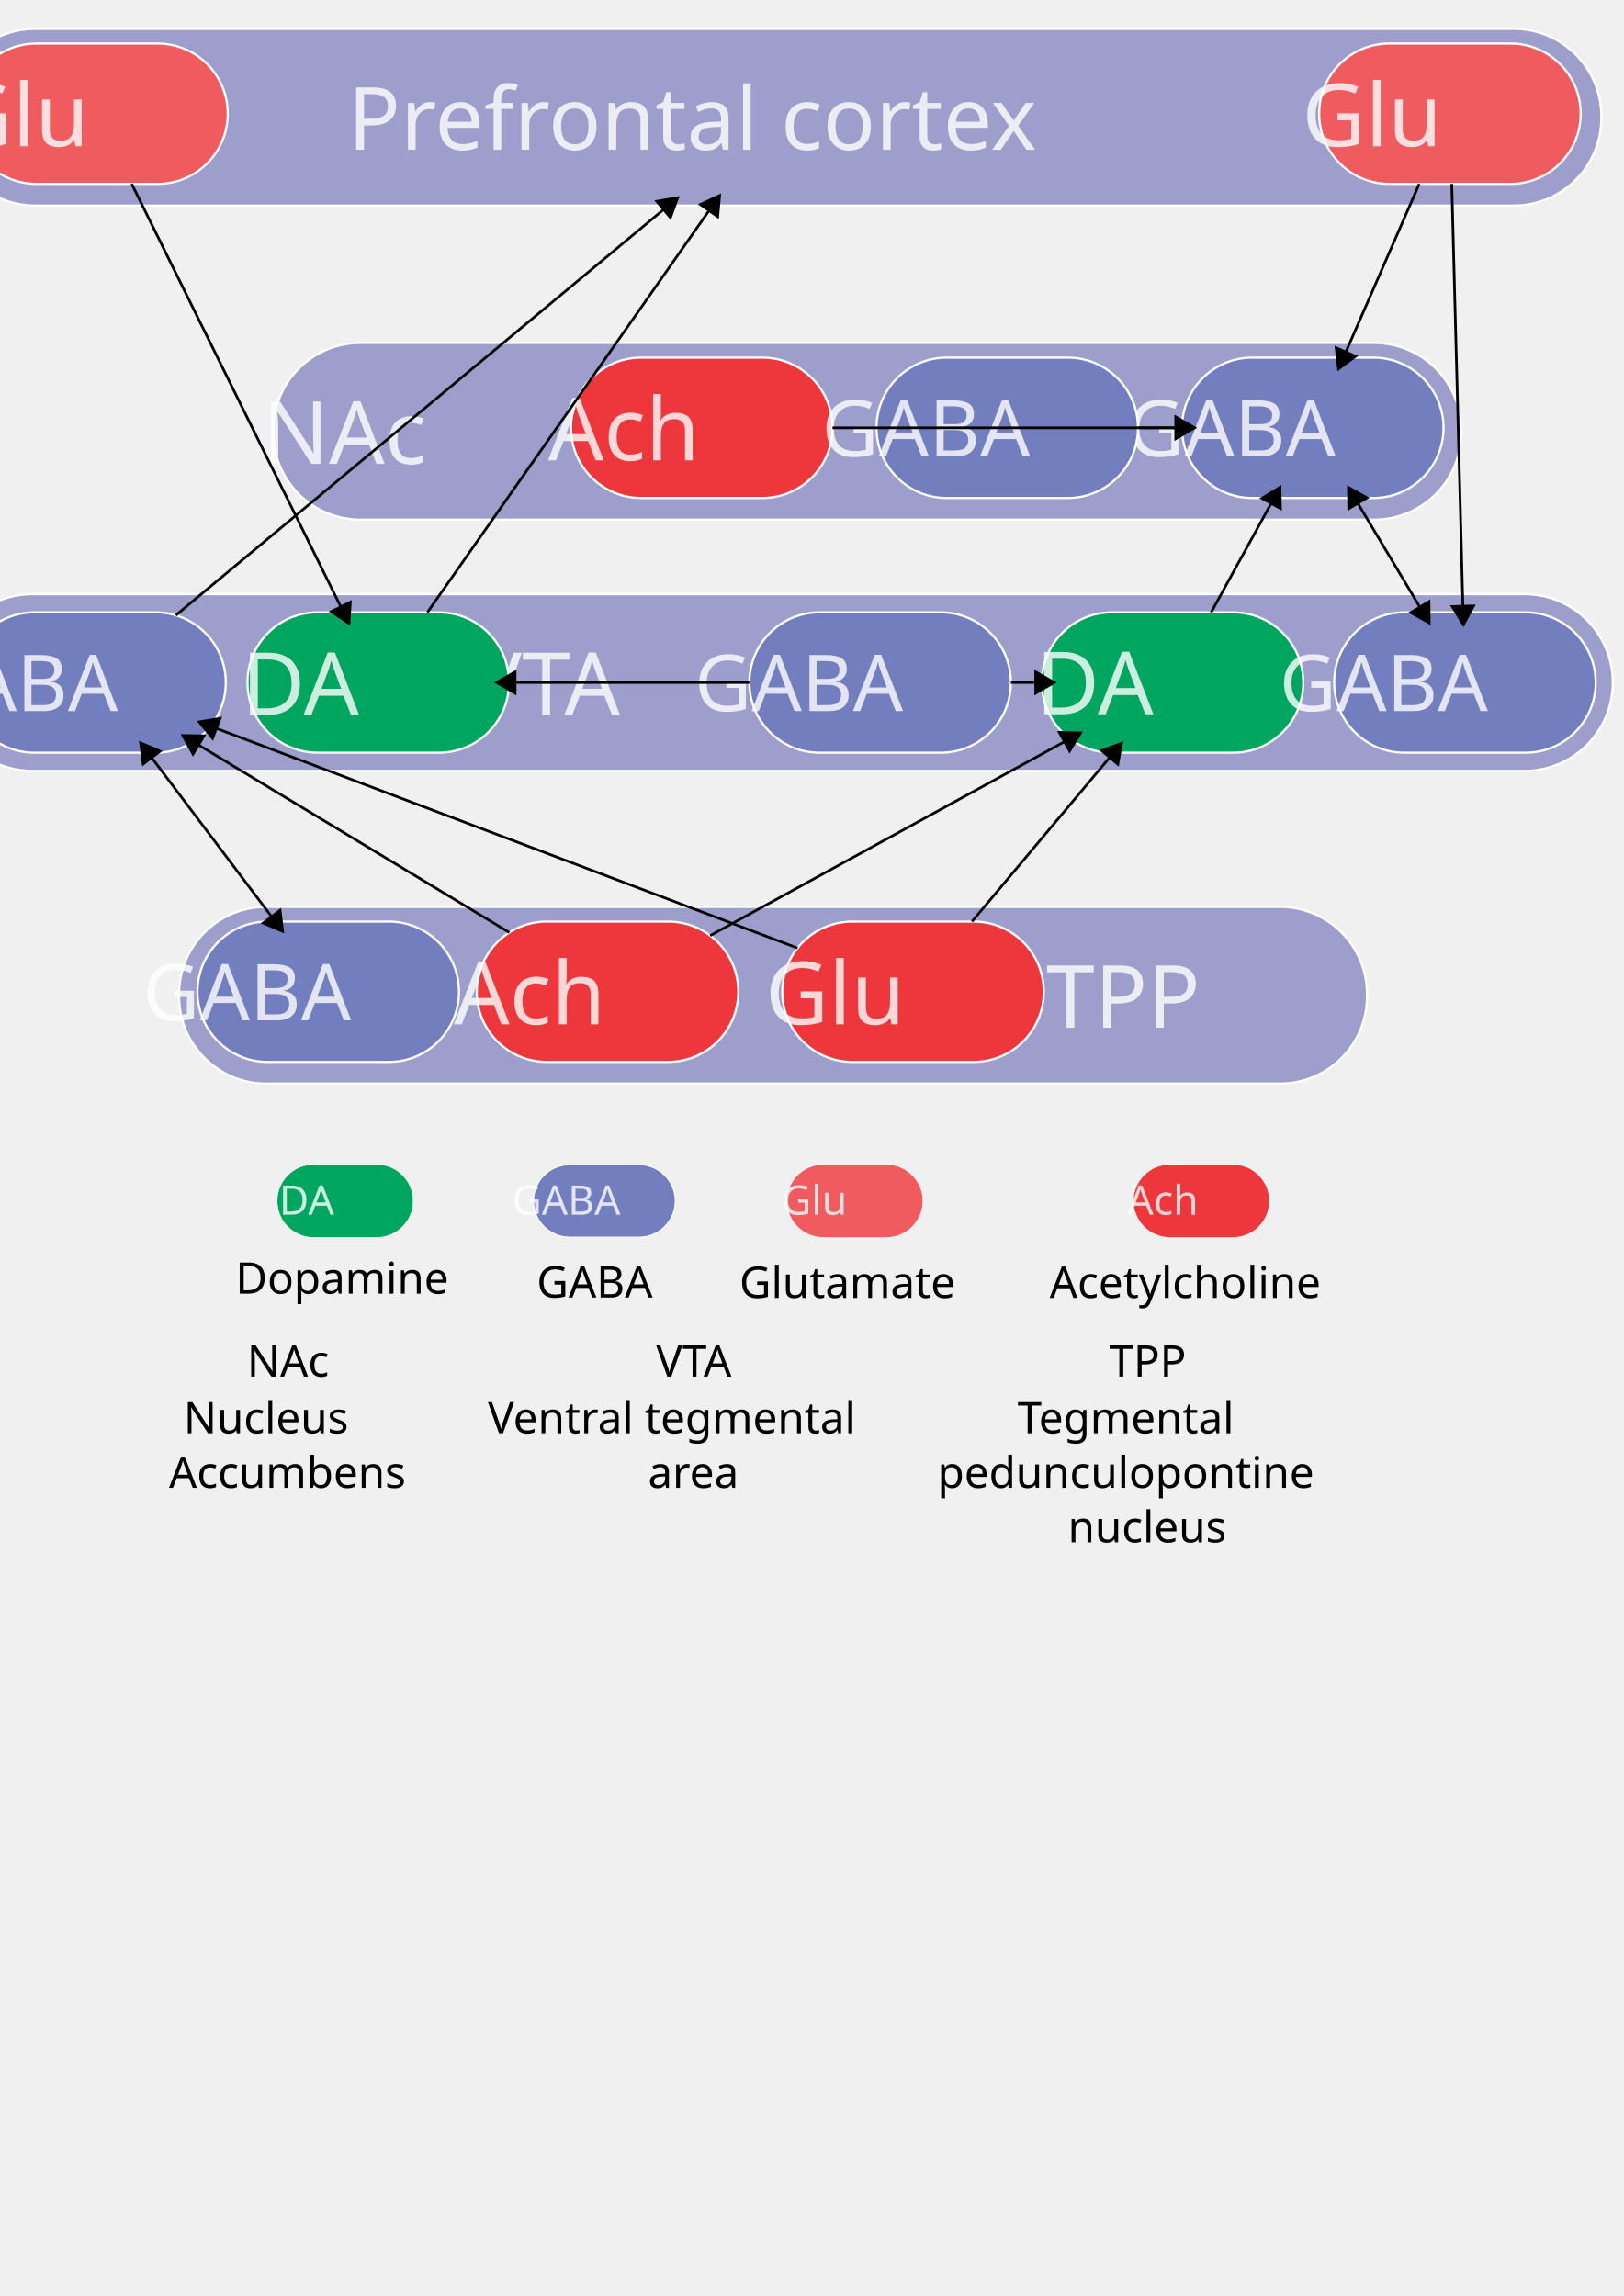
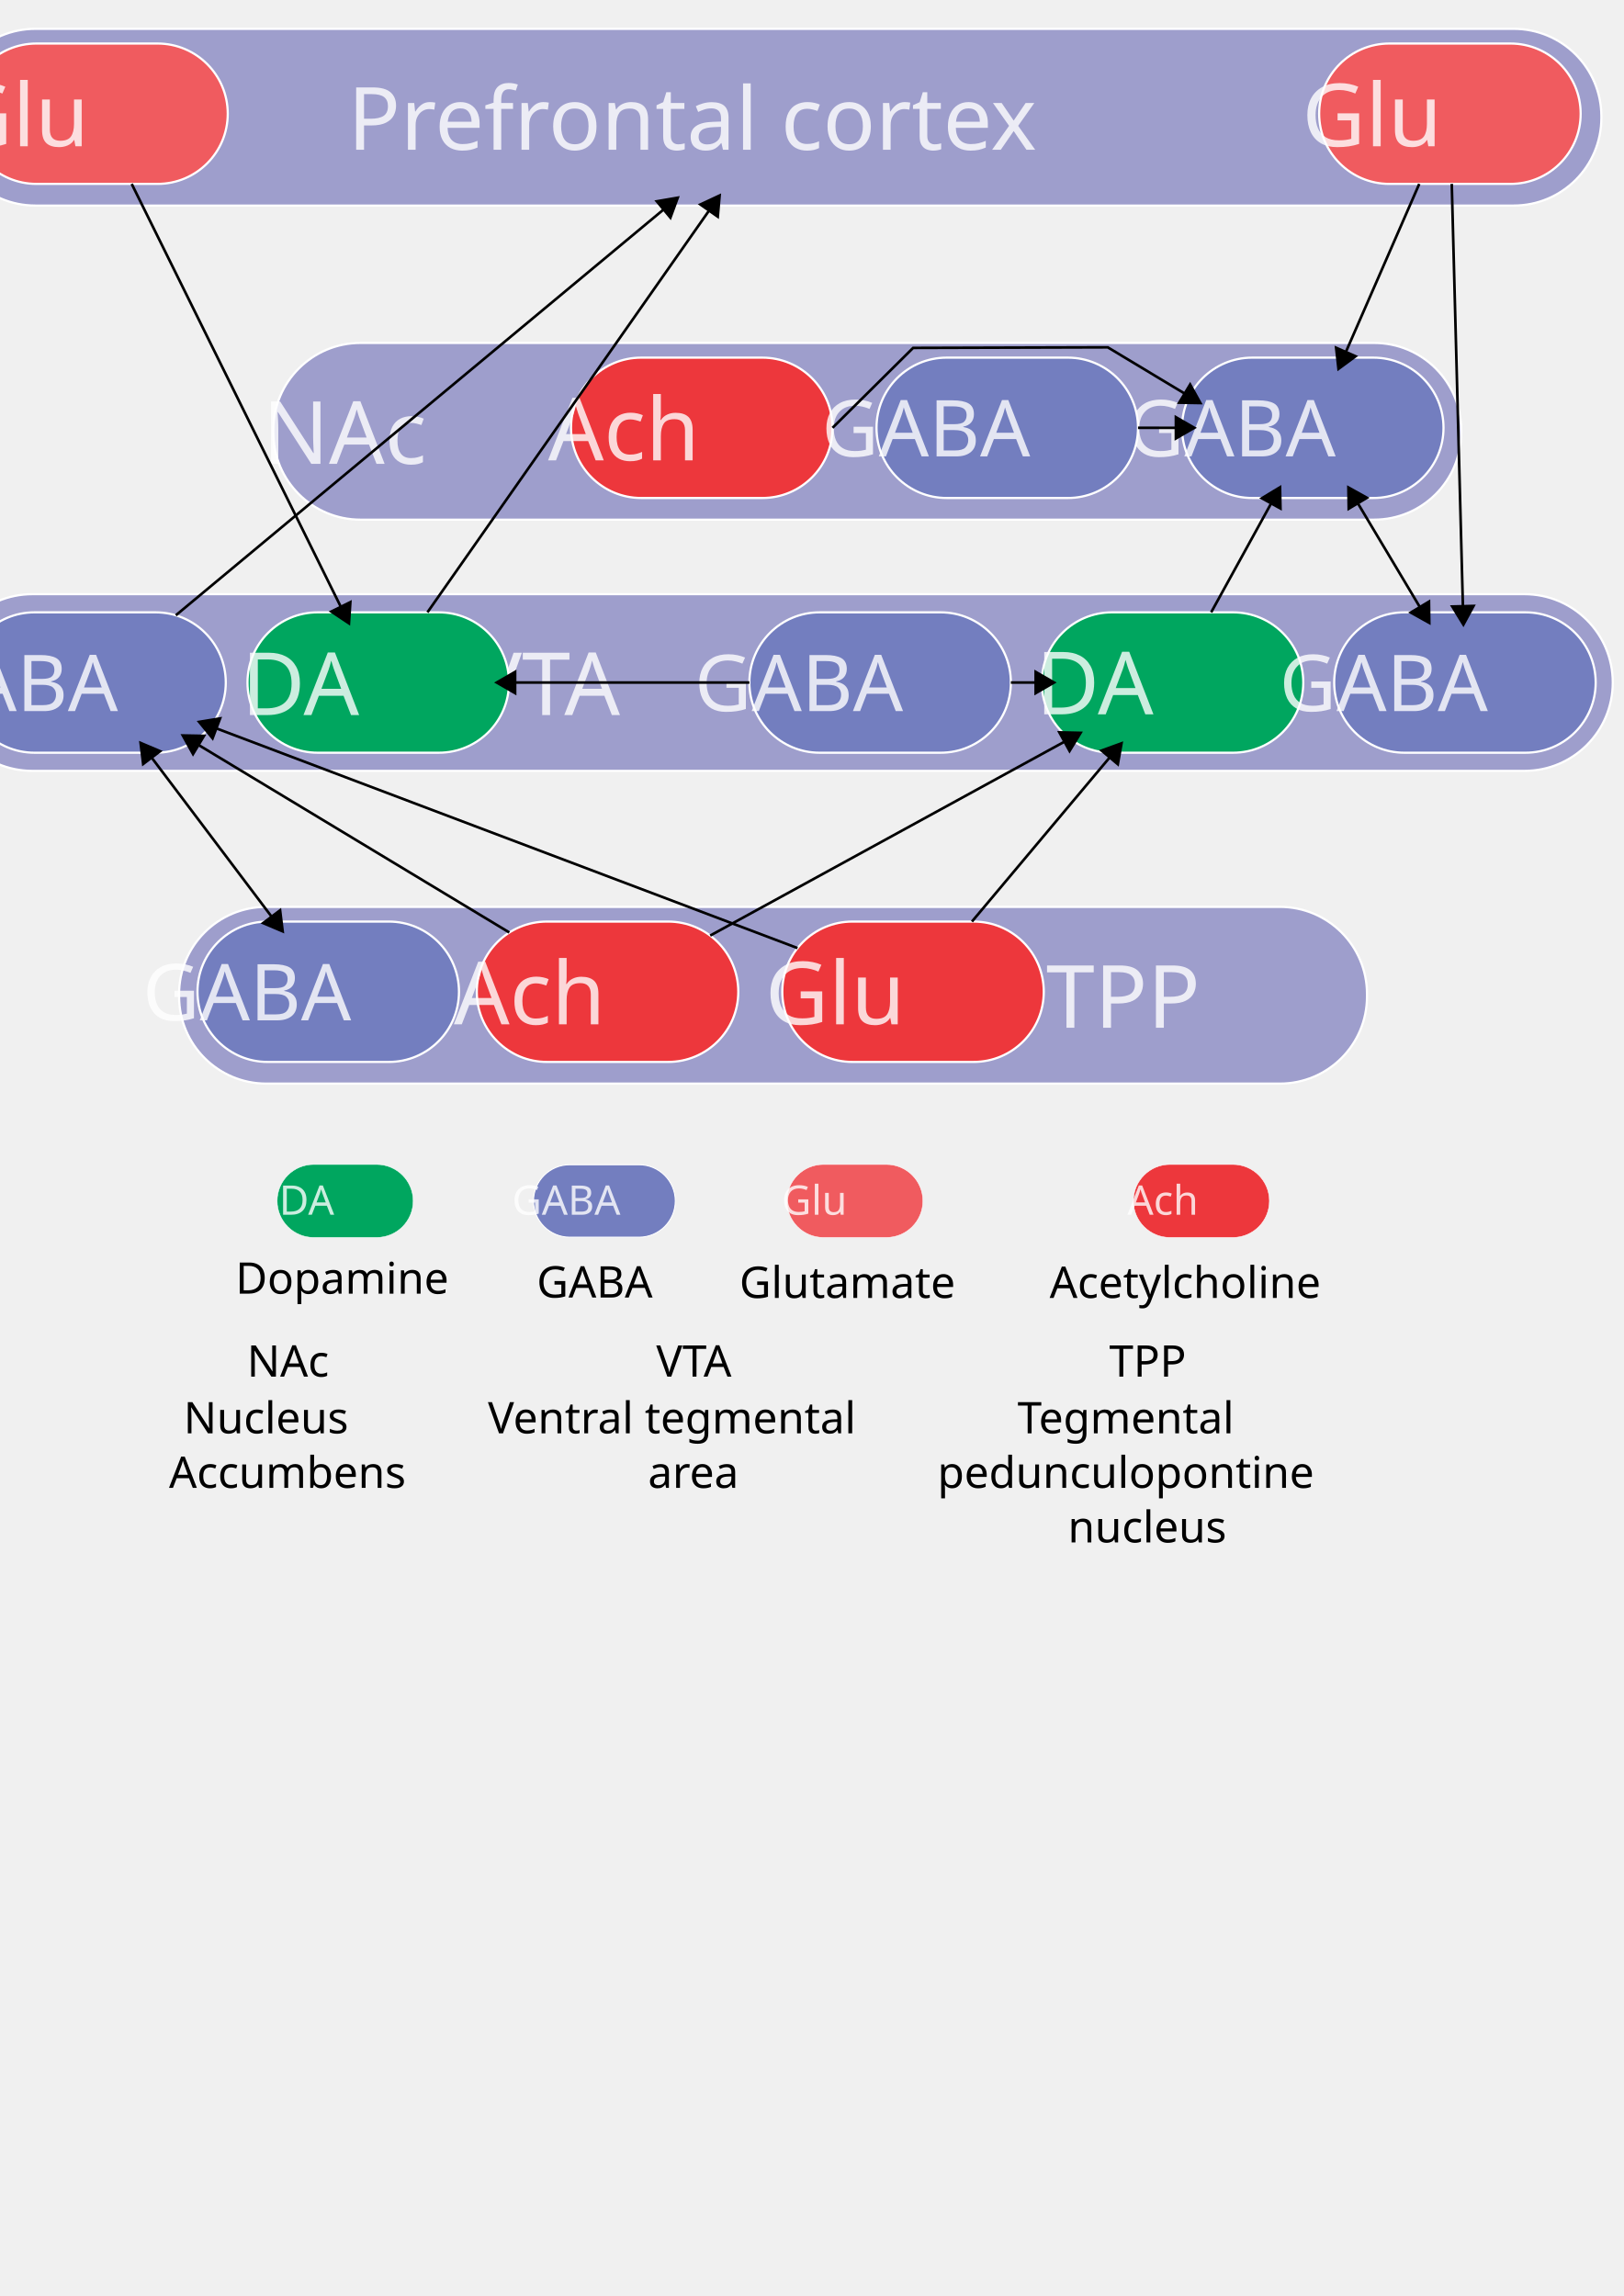
<svg xmlns="http://www.w3.org/2000/svg" width="744.094" height="1052.362" id="svg2" version="1.1">
  <defs id="defs4">
    <marker orient="auto" refY="0.0" refX="0.0" id="TriangleInL" style="overflow:visible">
      <path id="path4985" d="M 5.77,0.0 L -2.88,5.0 L -2.88,-5.0 L 5.77,0.0 z " style="fill-rule:evenodd;stroke:#000000;stroke-width:1.0pt" transform="scale(-0.8)" />
    </marker>
    <marker orient="auto" refY="0.0" refX="0.0" id="TriangleOutL" style="overflow:visible">
      <path id="path4994" d="M 5.77,0.0 L -2.88,5.0 L -2.88,-5.0 L 5.77,0.0 z " style="fill-rule:evenodd;stroke:#000000;stroke-width:1.0pt" transform="scale(0.8)" />
    </marker>
    <marker orient="auto" refY="0.0" refX="0.0" id="Arrow2Lend" style="overflow:visible;">
      <path id="path4873" style="fill-rule:evenodd;stroke-width:0.625;stroke-linejoin:round;" d="M 8.719,4.034 L -2.207,0.016 L 8.719,-4.002 C 6.973,-1.63 6.983,1.616 8.719,4.034 z " transform="scale(1.1) rotate(180) translate(1,0)" />
    </marker>
    <marker orient="auto" refY="0.0" refX="0.0" id="Arrow2Mend" style="overflow:visible;">
      <path id="path5031" style="fill-rule:evenodd;stroke-width:0.625;stroke-linejoin:round;" d="M 8.719,4.034 L -2.207,0.016 L 8.719,-4.002 C 6.973,-1.63 6.983,1.616 8.719,4.034 z " transform="scale(0.6) rotate(180) translate(0,0)" />
    </marker>
    <marker orient="auto" refY="0.0" refX="0.0" id="TriangleOutS" style="overflow:visible">
      <path id="path5152" d="M 5.77,0.0 L -2.88,5.0 L -2.88,-5.0 L 5.77,0.0 z " style="fill-rule:evenodd;stroke:#000000;stroke-width:1.0pt" transform="scale(0.2)" />
    </marker>
    <marker orient="auto" refY="0.0" refX="0.0" id="TriangleInS" style="overflow:visible">
      <path id="path5143" d="M 5.77,0.0 L -2.88,5.0 L -2.88,-5.0 L 5.77,0.0 z " style="fill-rule:evenodd;stroke:#000000;stroke-width:1.0pt" transform="scale(-0.2)" />
    </marker>
    <marker orient="auto" refY="0.0" refX="0.0" id="Arrow2Send" style="overflow:visible;">
      <path id="path5037" style="fill-rule:evenodd;stroke-width:0.625;stroke-linejoin:round;" d="M 8.719,4.034 L -2.207,0.016 L 8.719,-4.002 C 6.973,-1.63 6.983,1.616 8.719,4.034 z " transform="scale(0.3) rotate(180) translate(-2.3,0)" />
    </marker>
    <marker orient="auto" refY="0.0" refX="0.0" id="Arrow1Mend" style="overflow:visible;">
      <path id="path5013" d="M 0.0,0.0 L 5.0,-5.0 L -12.5,0.0 L 5.0,5.0 L 0.0,0.0 z " style="fill-rule:evenodd;stroke:#000000;stroke-width:1.0pt;" transform="scale(0.4) rotate(180) translate(10,0)" />
    </marker>
    <marker orient="auto" refY="0.0" refX="0.0" id="Arrow1Send" style="overflow:visible;">
      <path id="path5019" d="M 0.0,0.0 L 5.0,-5.0 L -12.5,0.0 L 5.0,5.0 L 0.0,0.0 z " style="fill-rule:evenodd;stroke:#000000;stroke-width:1.0pt;" transform="scale(0.2) rotate(180) translate(6,0)" />
    </marker>
    <marker orient="auto" refY="0.0" refX="0.0" id="Arrow1Lend" style="overflow:visible;">
      <path id="path5007" d="M 0.0,0.0 L 5.0,-5.0 L -12.5,0.0 L 5.0,5.0 L 0.0,0.0 z " style="fill-rule:evenodd;stroke:#000000;stroke-width:1.0pt;" transform="scale(0.8) rotate(180) translate(12.5,0)" />
    </marker>
    <marker orient="auto" refY="0.0" refX="0.0" id="Arrow1Lstart" style="overflow:visible">
      <path id="path5004" d="M 0.0,0.0 L 5.0,-5.0 L -12.5,0.0 L 5.0,5.0 L 0.0,0.0 z " style="fill-rule:evenodd;stroke:#000000;stroke-width:1.0pt" transform="scale(0.8) translate(12.5,0)" />
    </marker>
    <marker orient="auto" refY="0" refX="0" id="Arrow1Send-2" style="overflow:visible">
      <path id="path5019-1" d="M 0,0 5,-5 -12.5,0 5,5 0,0 z" style="fill-rule:evenodd;stroke:#000000;stroke-width:1pt" transform="matrix(-0.2,0,0,-0.2,-1.2,0)" />
    </marker>
    <marker orient="auto" refY="0" refX="0" id="Arrow1Send-0" style="overflow:visible">
      <path id="path5019-9" d="M 0,0 5,-5 -12.5,0 5,5 0,0 z" style="fill-rule:evenodd;stroke:#000000;stroke-width:1pt" transform="matrix(-0.2,0,0,-0.2,-1.2,0)" />
    </marker>
    <marker orient="auto" refY="0" refX="0" id="TriangleOutS-7" style="overflow:visible">
      <path id="path5152-2" d="m 5.77,0 -8.65,5 0,-10 8.65,5 z" style="fill-rule:evenodd;stroke:#000000;stroke-width:1pt" transform="scale(0.2,0.2)" />
    </marker>
    <marker orient="auto" refY="0" refX="0" id="TriangleOutS-6" style="overflow:visible">
      <path id="path5152-8" d="m 5.77,0 -8.65,5 0,-10 8.65,5 z" style="fill-rule:evenodd;stroke:#000000;stroke-width:1pt" transform="scale(0.2,0.2)" />
    </marker>
    <marker orient="auto" refY="0" refX="0" id="Arrow1Send-4" style="overflow:visible">
      <path id="path5019-13" d="M 0,0 5,-5 -12.5,0 5,5 0,0 z" style="fill-rule:evenodd;stroke:#000000;stroke-width:1pt" transform="matrix(-0.2,0,0,-0.2,-1.2,0)" />
    </marker>
    <marker orient="auto" refY="0" refX="0" id="Arrow1Send-5" style="overflow:visible">
      <path id="path5019-7" d="M 0,0 5,-5 -12.5,0 5,5 0,0 z" style="fill-rule:evenodd;stroke:#000000;stroke-width:1pt" transform="matrix(-0.2,0,0,-0.2,-1.2,0)" />
    </marker>
  </defs>
  <g id="layer1" style="display:inline">
    <g id="g5822" transform="translate(150.8524,-39.64392)">
      <rect ry="40.196" y="52.862" x="-174.834" height="81" width="757.843" id="rect4305" style="fill:#9e9ecc;fill-opacity:1;stroke:#ffffff;stroke-width:1;stroke-miterlimit:4;stroke-opacity:1;stroke-dasharray:none" />
      <text id="text4347" y="108.274" x="202.779" style="font-size:40px;font-style:normal;font-weight:normal;text-align:center;line-height:125%;letter-spacing:0px;word-spacing:0px;text-anchor:middle;fill:#ffffff;fill-opacity:0.8;stroke:none;font-family:Sans" xml:space="preserve">
        <tspan style="text-align:center;text-anchor:middle;fill:#ffffff;fill-opacity:0.8" y="108.274" x="202.779" id="tspan4349">Prefrontal cortex</tspan>
      </text>
    </g>
    <g id="g5871" transform="matrix(0.4677798,0,0,0.4677798,292.2013,331.1323)">
      <rect ry="35.769" y="433.094" x="146.237" height="71.537" width="133.239" id="rect4375" style="fill:#f05b5f;fill-opacity:1;stroke:#ffffff;stroke-width:0.463;stroke-miterlimit:4;stroke-opacity:1;stroke-dasharray:none" />
      <text id="text4377" y="482.362" x="209.557" style="font-size:40px;font-style:normal;font-weight:normal;line-height:125%;letter-spacing:0px;word-spacing:0px;fill:#ffffff;fill-opacity:0.8;stroke:none;font-family:Sans" xml:space="preserve">
        <tspan style="text-align:center;text-anchor:middle;fill:#ffffff;fill-opacity:0.8" y="482.362" x="209.557" id="tspan4379">Glu</tspan>
      </text>
    </g>
    <g id="g5838" transform="matrix(0.4677798,0,0,0.4677798,451.9316,324.5834)">
      <rect style="fill:#ed373c;fill-opacity:1;stroke:#ffffff;stroke-width:0.463;stroke-miterlimit:4;stroke-opacity:1;stroke-dasharray:none" id="rect4964" width="133.239" height="71.537" x="144.237" y="447.094" ry="35.769" />
      <text xml:space="preserve" style="font-size:40px;font-style:normal;font-weight:normal;line-height:125%;letter-spacing:0px;word-spacing:0px;fill:#ffffff;fill-opacity:0.8;stroke:none;font-family:Sans" x="209.557" y="496.362" id="text4966">
        <tspan id="tspan4968" x="209.557" y="496.362" style="text-align:center;text-anchor:middle;fill:#ffffff;fill-opacity:0.8">Ach</tspan>
      </text>
    </g>
    <g id="g5855" transform="matrix(0.4677798,0,0,0.4677798,-49.91307,394.7504)">
      <rect style="fill:#00a65f;fill-opacity:1;stroke:#ffffff;stroke-width:0.463;stroke-miterlimit:4;stroke-opacity:1;stroke-dasharray:none" id="rect4970" width="133.239" height="71.537" x="378.237" y="297.094" ry="35.769" />
      <text xml:space="preserve" style="font-size:40px;font-style:normal;font-weight:normal;line-height:125%;letter-spacing:0px;word-spacing:0px;fill:#ffffff;fill-opacity:0.8;stroke:none;font-family:Sans" x="443.557" y="346.362" id="text4972">
        <tspan id="tspan4974" x="443.557" y="346.362" style="text-align:center;text-anchor:middle;fill:#ffffff;fill-opacity:0.8">DA</tspan>
      </text>
    </g>
    <g id="g5890" transform="matrix(0.4677798,0,0,0.4677798,80.04552,455.5618)">
      <rect ry="35.5" y="167.362" x="351.529" height="71" width="138.924" id="rect5892" style="fill:#737ebf;fill-opacity:1;stroke:#ffffff;stroke-width:1;stroke-miterlimit:4;stroke-opacity:1;stroke-dasharray:none" />
      <text id="text5894" y="216.362" x="420.024" style="font-size:40px;font-style:normal;font-weight:normal;text-align:center;line-height:125%;letter-spacing:0px;word-spacing:0px;text-anchor:middle;fill:#ffffff;fill-opacity:0.8;stroke:none;font-family:Sans" xml:space="preserve">
        <tspan style="text-align:center;text-anchor:middle;fill:#ffffff;fill-opacity:0.8" y="216.362" x="420.024" id="tspan5896">GABA</tspan>
      </text>
    </g>
    <text xml:space="preserve" style="font-size:40px;font-style:normal;font-weight:normal;line-height:125%;letter-spacing:0px;word-spacing:0px;fill:#000000;fill-opacity:1;stroke:none;font-family:Sans" x="245.969" y="594.721" id="text6890">
      <tspan id="tspan6892" x="245.969" y="594.721" style="font-size:20px">GABA</tspan>
    </text>
    <g transform="translate(-166.0782,-0.4564805)" id="g7184" />
    <text id="text7209" y="592.958" x="107.937" style="font-size:40px;font-style:normal;font-weight:normal;line-height:125%;letter-spacing:0px;word-spacing:0px;fill:#000000;fill-opacity:1;stroke:none;font-family:Sans" xml:space="preserve">
      <tspan style="font-size:20px" y="592.958" x="107.937" id="tspan7211">Dopamine</tspan>
    </text>
    <text id="text7217" y="594.896" x="338.855" style="font-size:40px;font-style:normal;font-weight:normal;line-height:125%;letter-spacing:0px;word-spacing:0px;fill:#000000;fill-opacity:1;stroke:none;font-family:Sans" xml:space="preserve">
      <tspan style="font-size:20px" y="594.896" x="338.855" id="tspan7219">Glutamate</tspan>
    </text>
    <g id="g4861" transform="translate(-161.7051,-413.1439)">
      <rect ry="32.171" y="433.094" x="146.237" height="64.341" width="119.836" id="rect4863" style="fill:#f05b5f;fill-opacity:1;stroke:#ffffff;stroke-width:1;stroke-miterlimit:4;stroke-opacity:1;stroke-dasharray:none" />
      <text id="text4865" y="480.176" x="206.868" style="font-size:40px;font-style:normal;font-weight:normal;line-height:125%;letter-spacing:0px;word-spacing:0px;fill:#ffffff;fill-opacity:0.8;stroke:none;font-family:Sans" xml:space="preserve">
        <tspan style="text-align:center;text-anchor:middle;fill:#ffffff;fill-opacity:0.8" y="480.176" x="206.868" id="tspan4867">Glu</tspan>
      </text>
    </g>
    <g transform="translate(458.2949,-413.1439)" id="g5445">
      <rect style="fill:#f05b5f;fill-opacity:1;stroke:#ffffff;stroke-width:1;stroke-miterlimit:4;stroke-opacity:1;stroke-dasharray:none" id="rect5447" width="119.836" height="64.341" x="146.237" y="433.094" ry="32.171" />
      <text xml:space="preserve" style="font-size:40px;font-style:normal;font-weight:normal;line-height:125%;letter-spacing:0px;word-spacing:0px;fill:#ffffff;fill-opacity:0.8;stroke:none;font-family:Sans" x="206.868" y="480.176" id="text5449">
        <tspan id="tspan5451" x="206.868" y="480.176" style="text-align:center;text-anchor:middle;fill:#ffffff;fill-opacity:0.8">Glu</tspan>
      </text>
    </g>
    <g transform="translate(-24,104.3228)" id="g6337">
      <rect style="fill:#9e9ecc;fill-opacity:1;stroke:#ffffff;stroke-width:1;stroke-miterlimit:4;stroke-opacity:1;stroke-dasharray:none" id="rect6339" width="544.372" height="81" x="149.26" y="52.862" ry="39.926" />
      <text xml:space="preserve" style="font-size:40px;font-style:normal;font-weight:normal;text-align:center;line-height:125%;letter-spacing:0px;word-spacing:0px;text-anchor:middle;fill:#ffffff;fill-opacity:0.8;stroke:none;font-family:Sans" x="218.323" y="108.274" id="text6341">
        <tspan id="tspan6343" x="218.323" y="108.274" style="text-align:center;text-anchor:middle;fill:#ffffff;fill-opacity:0.8">NAc</tspan>
      </text>
    </g>
    <g transform="translate(115.4425,-269.1772)" id="g6345">
      <rect style="fill:#ed373c;fill-opacity:1;stroke:#ffffff;stroke-width:1;stroke-miterlimit:4;stroke-opacity:1;stroke-dasharray:none" id="rect6347" width="119.836" height="64.341" x="146.237" y="433.094" ry="32.171" />
      <text xml:space="preserve" style="font-size:40px;font-style:normal;font-weight:normal;line-height:125%;letter-spacing:0px;word-spacing:0px;fill:#ffffff;fill-opacity:0.8;stroke:none;font-family:Sans" x="206.868" y="480.176" id="text6349">
        <tspan id="tspan6351" x="206.868" y="480.176" style="text-align:center;text-anchor:middle;fill:#ffffff;fill-opacity:0.8">Ach</tspan>
      </text>
    </g>
    <g id="g6353" transform="translate(395.4425,-269.1772)">
      <rect ry="32.171" y="433.094" x="146.237" height="64.341" width="119.836" id="rect6355" style="fill:#737ebf;fill-opacity:1;stroke:#ffffff;stroke-width:1;stroke-miterlimit:4;stroke-opacity:1;stroke-dasharray:none" />
      <text id="text6357" y="478.369" x="205.285" style="font-size:40px;font-style:normal;font-weight:normal;line-height:125%;letter-spacing:0px;word-spacing:0px;fill:#ffffff;fill-opacity:0.8;stroke:none;font-family:Sans" xml:space="preserve">
        <tspan style="font-size:36px;text-align:center;text-anchor:middle;fill:#ffffff;fill-opacity:0.8" y="478.369" x="205.285" id="tspan6359">GABA</tspan>
      </text>
    </g>
    <g transform="translate(255.4426,-269.1772)" id="g6361">
      <rect style="fill:#737ebf;fill-opacity:1;stroke:#ffffff;stroke-width:1;stroke-miterlimit:4;stroke-opacity:1;stroke-dasharray:none" id="rect6363" width="119.836" height="64.341" x="146.237" y="433.094" ry="32.171" />
      <text xml:space="preserve" style="font-size:40px;font-style:normal;font-weight:normal;line-height:125%;letter-spacing:0px;word-spacing:0px;fill:#ffffff;fill-opacity:0.8;stroke:none;font-family:Sans" x="205.285" y="478.369" id="text6365">
        <tspan id="tspan6367" x="205.285" y="478.369" style="font-size:36px;text-align:center;text-anchor:middle;fill:#ffffff;fill-opacity:0.8">GABA</tspan>
      </text>
    </g>
    <g transform="translate(-92.26193,219.4704)" id="g6369">
      <rect style="fill:#9e9ecc;fill-opacity:1;stroke:#ffffff;stroke-width:1;stroke-miterlimit:4;stroke-opacity:1;stroke-dasharray:none" id="rect6371" width="764.714" height="81" x="66.632" y="52.862" ry="40.5" />
      <text xml:space="preserve" style="font-size:40px;font-style:normal;font-weight:normal;text-align:center;line-height:125%;letter-spacing:0px;word-spacing:0px;text-anchor:middle;fill:#ffffff;fill-opacity:0.8;stroke:none;font-family:Sans" x="378.323" y="108.274" id="text6373">
        <tspan id="tspan6375" x="378.323" y="108.274" style="text-align:center;text-anchor:middle;fill:#ffffff;fill-opacity:0.8">VTA</tspan>
      </text>
    </g>
    <g transform="translate(-32.81939,-152.4315)" id="g6377">
      <rect style="fill:#00a65f;fill-opacity:1;stroke:#ffffff;stroke-width:1;stroke-miterlimit:4;stroke-opacity:1;stroke-dasharray:none" id="rect6379" width="119.836" height="64.341" x="146.237" y="433.094" ry="32.171" />
      <text xml:space="preserve" style="font-size:40px;font-style:normal;font-weight:normal;line-height:125%;letter-spacing:0px;word-spacing:0px;fill:#ffffff;fill-opacity:0.8;stroke:none;font-family:Sans" x="206.868" y="480.176" id="text6381">
        <tspan id="tspan6383" x="206.868" y="480.176" style="text-align:center;text-anchor:middle;fill:#ffffff;fill-opacity:0.8">DA</tspan>
      </text>
    </g>
    <g id="g6385" transform="translate(331.1806,-152.4315)">
      <rect ry="32.171" y="433.094" x="146.237" height="64.341" width="119.836" id="rect6387" style="fill:#00a65f;fill-opacity:1;stroke:#ffffff;stroke-width:1;stroke-miterlimit:4;stroke-opacity:1;stroke-dasharray:none" />
      <text id="text6389" y="479.844" x="206.868" style="font-size:40px;font-style:normal;font-weight:normal;line-height:125%;letter-spacing:0px;word-spacing:0px;fill:#ffffff;fill-opacity:0.8;stroke:none;font-family:Sans" xml:space="preserve">
        <tspan style="text-align:center;text-anchor:middle;fill:#ffffff;fill-opacity:0.8" y="479.844" x="206.868" id="tspan6391">DA</tspan>
      </text>
    </g>
    <g id="g6393" transform="translate(465.1806,-152.4315)">
      <rect ry="32.171" y="433.094" x="146.237" height="64.341" width="119.836" id="rect6395" style="fill:#737ebf;fill-opacity:1;stroke:#ffffff;stroke-width:1;stroke-miterlimit:4;stroke-opacity:1;stroke-dasharray:none" />
      <text id="text6397" y="478.369" x="205.285" style="font-size:40px;font-style:normal;font-weight:normal;line-height:125%;letter-spacing:0px;word-spacing:0px;fill:#ffffff;fill-opacity:0.8;stroke:none;font-family:Sans" xml:space="preserve">
        <tspan style="font-size:36px;text-align:center;text-anchor:middle;fill:#ffffff;fill-opacity:0.8" y="478.369" x="205.285" id="tspan6399">GABA</tspan>
      </text>
    </g>
    <g id="g6401" transform="translate(-162.6041,-152.4315)">
      <rect ry="32.171" y="433.094" x="146.237" height="64.341" width="119.836" id="rect6403" style="fill:#737ebf;fill-opacity:1;stroke:#ffffff;stroke-width:1;stroke-miterlimit:4;stroke-opacity:1;stroke-dasharray:none" />
      <text id="text6405" y="478.369" x="205.285" style="font-size:40px;font-style:normal;font-weight:normal;line-height:125%;letter-spacing:0px;word-spacing:0px;fill:#ffffff;fill-opacity:0.8;stroke:none;font-family:Sans" xml:space="preserve">
        <tspan style="font-size:36px;text-align:center;text-anchor:middle;fill:#ffffff;fill-opacity:0.8" y="478.369" x="205.285" id="tspan6407">GABA</tspan>
      </text>
    </g>
    <g transform="translate(197.1806,-152.4315)" id="g6409">
      <rect style="fill:#737ebf;fill-opacity:1;stroke:#ffffff;stroke-width:1;stroke-miterlimit:4;stroke-opacity:1;stroke-dasharray:none" id="rect6411" width="119.836" height="64.341" x="146.237" y="433.094" ry="32.171" />
      <text xml:space="preserve" style="font-size:40px;font-style:normal;font-weight:normal;line-height:125%;letter-spacing:0px;word-spacing:0px;fill:#ffffff;fill-opacity:0.8;stroke:none;font-family:Sans" x="205.285" y="478.369" id="text6413">
        <tspan id="tspan6415" x="205.285" y="478.369" style="font-size:36px;text-align:center;text-anchor:middle;fill:#ffffff;fill-opacity:0.8">GABA</tspan>
      </text>
    </g>
    <g id="g3304" transform="translate(-67.18091,362.8024)">
      <rect ry="39.926" y="52.862" x="149.26" height="81" width="544.372" id="rect3306" style="fill:#9e9ecc;fill-opacity:1;stroke:#ffffff;stroke-width:1;stroke-miterlimit:4;stroke-opacity:1;stroke-dasharray:none" />
      <text id="text3308" y="108.274" x="618.323" style="font-size:40px;font-style:normal;font-weight:normal;text-align:center;line-height:125%;letter-spacing:0px;word-spacing:0px;text-anchor:middle;fill:#ffffff;fill-opacity:0.8;stroke:none;font-family:Sans" xml:space="preserve">
        <tspan style="text-align:center;text-anchor:middle;fill:#ffffff;fill-opacity:0.8" y="108.274" x="618.323" id="tspan3310">TPP</tspan>
      </text>
    </g>
    <g id="g3312" transform="translate(72.26163,-10.69764)">
      <rect ry="32.171" y="433.094" x="146.237" height="64.341" width="119.836" id="rect3314" style="fill:#ed373c;fill-opacity:1;stroke:#ffffff;stroke-width:1;stroke-miterlimit:4;stroke-opacity:1;stroke-dasharray:none" />
      <text id="text3316" y="480.176" x="206.868" style="font-size:40px;font-style:normal;font-weight:normal;line-height:125%;letter-spacing:0px;word-spacing:0px;fill:#ffffff;fill-opacity:0.8;stroke:none;font-family:Sans" xml:space="preserve">
        <tspan style="text-align:center;text-anchor:middle;fill:#ffffff;fill-opacity:0.8" y="480.176" x="206.868" id="tspan3318">Ach</tspan>
      </text>
    </g>
    <g transform="translate(-55.73837,-10.69764)" id="g3320">
      <rect style="fill:#737ebf;fill-opacity:1;stroke:#ffffff;stroke-width:1;stroke-miterlimit:4;stroke-opacity:1;stroke-dasharray:none" id="rect3322" width="119.836" height="64.341" x="146.237" y="433.094" ry="32.171" />
      <text xml:space="preserve" style="font-size:40px;font-style:normal;font-weight:normal;line-height:125%;letter-spacing:0px;word-spacing:0px;fill:#ffffff;fill-opacity:0.8;stroke:none;font-family:Sans" x="205.285" y="478.369" id="text3324">
        <tspan id="tspan3326" x="205.285" y="478.369" style="font-size:36px;text-align:center;text-anchor:middle;fill:#ffffff;fill-opacity:0.8">GABA</tspan>
      </text>
    </g>
    <g transform="translate(212.2617,-10.69764)" id="g3336">
      <rect style="fill:#ed373c;fill-opacity:1;stroke:#ffffff;stroke-width:1;stroke-miterlimit:4;stroke-opacity:1;stroke-dasharray:none" id="rect3338" width="119.836" height="64.341" x="146.237" y="433.094" ry="32.171" />
      <text xml:space="preserve" style="font-size:40px;font-style:normal;font-weight:normal;line-height:125%;letter-spacing:0px;word-spacing:0px;fill:#ffffff;fill-opacity:0.8;stroke:none;font-family:Sans" x="206.868" y="480.176" id="text3340">
        <tspan id="tspan3342" x="206.868" y="480.176" style="text-align:center;text-anchor:middle;fill:#ffffff;fill-opacity:0.8">Glu</tspan>
      </text>
    </g>
    <path style="fill:none;stroke:#000000;stroke-width:1.2;stroke-linecap:butt;stroke-linejoin:miter;stroke-miterlimit:4;stroke-opacity:1;stroke-dasharray:none;marker-end:url(#TriangleOutL);display:inline" d="M 195.883,280.662 326.555,94.218" id="path6174" />
    <path style="fill:none;stroke:#000000;stroke-width:1.2;stroke-linecap:butt;stroke-linejoin:miter;stroke-miterlimit:4;stroke-opacity:1;stroke-dasharray:none;marker-end:url(#TriangleOutL)" d="m 343.418,312.833 -110.164,0" id="path6388" />
    <path style="fill:none;stroke:#000000;stroke-width:1.2;stroke-linecap:butt;stroke-linejoin:miter;stroke-miterlimit:4;stroke-opacity:1;stroke-dasharray:none;marker-end:url(#TriangleOutL);display:inline" d="M 555.044,280.662 583.889,228.257" id="path6602" />
    <path style="fill:none;stroke:#000000;stroke-width:1.2;stroke-linecap:butt;stroke-linejoin:miter;stroke-miterlimit:4;stroke-opacity:1;stroke-dasharray:none;marker-start:url(#TriangleInL);marker-end:url(#TriangleOutL)" d="m 620.815,228.257 31.304,52.404" id="path6816" />
    <path style="fill:none;stroke:#000000;stroke-width:1.2;stroke-linecap:butt;stroke-linejoin:miter;stroke-miterlimit:4;stroke-opacity:1;stroke-dasharray:none;marker-end:url(#TriangleOutL)" d="m 665.299,84.291 5.186,196.371" id="path7246" />
    <path style="fill:none;stroke:#000000;stroke-width:1.2;stroke-linecap:butt;stroke-linejoin:miter;stroke-miterlimit:4;stroke-opacity:1;stroke-dasharray:none;marker-end:url(#TriangleOutL)" d="M 650.405,84.291 615.642,163.916" id="path7462" />
    <path style="fill:none;stroke:#000000;stroke-width:1.2;stroke-linecap:butt;stroke-linejoin:miter;stroke-miterlimit:4;stroke-opacity:1;stroke-dasharray:none;marker-end:url(#TriangleOutL)" d="m 60.354,84.291 97.078,196.371" id="path7892" />
    <path style="fill:none;stroke:#000000;stroke-width:1.2;stroke-linecap:butt;stroke-linejoin:miter;stroke-miterlimit:4;stroke-opacity:1;stroke-dasharray:none;marker-end:url(#TriangleOutL)" d="M 80.588,282.013 306.27,94.218" id="path8108" />
    <path style="fill:none;stroke:#000000;stroke-width:1.2;stroke-linecap:butt;stroke-linejoin:miter;stroke-miterlimit:4;stroke-opacity:1;stroke-dasharray:none;marker-end:url(#TriangleOutL)" d="m 463.254,312.833 14.164,0" id="path8324" />
    <path style="fill:none;stroke:#000000;stroke-width:1.2;stroke-linecap:butt;stroke-linejoin:miter;stroke-miterlimit:4;stroke-opacity:1;stroke-dasharray:none;marker-start:url(#TriangleInL);marker-end:url(#TriangleOutL)" d="M 126.16,422.396 67.807,345.003" id="path8540" />
    <path style="fill:none;stroke:#000000;stroke-width:1.2;stroke-linecap:butt;stroke-linejoin:miter;stroke-miterlimit:4;stroke-opacity:1;stroke-dasharray:none;marker-end:url(#TriangleOutL)" d="m 325.48,428.804 164.792,-90.208" id="path8970" />
    <path style="fill:none;stroke:#000000;stroke-width:1.2;stroke-linecap:butt;stroke-linejoin:miter;stroke-miterlimit:4;stroke-opacity:1;stroke-dasharray:none;marker-start:none;marker-end:url(#TriangleOutL)" d="M 233.391,427.395 88.576,340.004" id="path8972" />
    <path style="fill:none;stroke:#000000;stroke-width:1.2;stroke-linecap:butt;stroke-linejoin:miter;stroke-miterlimit:4;stroke-opacity:1;stroke-dasharray:none;marker-end:url(#TriangleOutL)" d="M 365.453,434.542 96.514,332.858" id="path9616" />
    <path style="fill:none;stroke:#000000;stroke-width:1.2;stroke-linecap:butt;stroke-linejoin:miter;stroke-miterlimit:4;stroke-opacity:1;stroke-dasharray:none;marker-end:url(#TriangleOutL)" d="m 445.409,422.396 64.935,-77.393" id="path9618" />
    <path style="fill:none;stroke:#000000;stroke-width:1.2;stroke-linecap:butt;stroke-linejoin:miter;stroke-miterlimit:4;stroke-opacity:1;stroke-dasharray:none;marker-end:url(#TriangleOutL)" d="m 521.516,196.087 20.164,0" id="path10048" />
-     <path style="fill:none;stroke:#000000;stroke-width:1.2;stroke-linecap:butt;stroke-linejoin:miter;stroke-miterlimit:4;stroke-opacity:1;stroke-dasharray:none;marker-end:url(#TriangleOutL)" d="m 381.515,196.087 160.164,0" id="path10050" />
+     <path style="fill:none;stroke:#000000;stroke-width:1.2;stroke-linecap:butt;stroke-linejoin:miter;stroke-miterlimit:4;stroke-opacity:1;stroke-dasharray:none;marker-end:url(#TriangleOutL)" d="m 381.515,196.087 36.947,-36.624 89.208,-0.266 37.626,22.647" id="path10050" />
    <text xml:space="preserve" style="font-size:40px;font-style:normal;font-weight:normal;line-height:125%;letter-spacing:0px;word-spacing:0px;fill:#000000;fill-opacity:1;stroke:none;font-family:Sans" x="481.018" y="594.896" id="text10482">
      <tspan id="tspan10484" x="481.018" y="594.896" style="font-size:20px">Acetylcholine</tspan>
    </text>
    <path style="fill:none;stroke:#000000;stroke-width:1px;stroke-linecap:butt;stroke-linejoin:miter;stroke-opacity:1" d="m -253.203,166.152 0,0" id="path10486" />
    <text xml:space="preserve" style="font-size:40px;font-style:normal;font-weight:normal;text-align:center;line-height:125%;letter-spacing:0px;word-spacing:0px;text-anchor:middle;fill:#000000;fill-opacity:1;stroke:none;font-family:Sans" x="157.974" y="630.958" id="text3492">
      <tspan id="tspan3494" x="157.974" y="630.958" style="font-size:20px;text-align:center;text-anchor:middle">NAc</tspan>
    </text>
    <text id="text3496" y="656.958" x="157.732" style="font-size:40px;font-style:normal;font-weight:normal;line-height:125%;letter-spacing:0px;word-spacing:0px;fill:#000000;fill-opacity:1;stroke:none;font-family:Sans" xml:space="preserve">
      <tspan style="font-size:20px;text-align:center;text-anchor:middle" y="656.958" x="160.916" id="tspan3498">Nucleus </tspan>
      <tspan style="font-size:20px;text-align:center;text-anchor:middle" y="681.958" x="157.732" id="tspan3524">Accumbens</tspan>
    </text>
    <text id="text3500" y="630.958" x="343.974" style="font-size:40px;font-style:normal;font-weight:normal;text-align:center;line-height:125%;letter-spacing:0px;word-spacing:0px;text-anchor:middle;fill:#000000;fill-opacity:1;stroke:none;font-family:Sans" xml:space="preserve">
      <tspan style="font-size:20px;text-align:center;text-anchor:middle" y="630.958" x="343.974" id="tspan3502">VTA</tspan>
    </text>
    <text xml:space="preserve" style="font-size:40px;font-style:normal;font-weight:normal;line-height:125%;letter-spacing:0px;word-spacing:0px;fill:#000000;fill-opacity:1;stroke:none;font-family:Sans" x="343.732" y="656.958" id="text3504">
      <tspan id="tspan3506" x="346.916" y="656.958" style="font-size:20px;text-align:center;text-anchor:middle">Ventral tegmental </tspan>
      <tspan x="343.732" y="681.958" style="font-size:20px;text-align:center;text-anchor:middle" id="tspan3518">area</tspan>
    </text>
    <text xml:space="preserve" style="font-size:40px;font-style:normal;font-weight:normal;text-align:center;line-height:125%;letter-spacing:0px;word-spacing:0px;text-anchor:middle;fill:#000000;fill-opacity:1;stroke:none;font-family:Sans" x="551.974" y="630.958" id="text3508">
      <tspan id="tspan3510" x="551.974" y="630.958" style="font-size:20px;text-align:center;text-anchor:middle">TPP</tspan>
    </text>
    <text id="text3512" y="656.958" x="551.732" style="font-size:40px;font-style:normal;font-weight:normal;line-height:125%;letter-spacing:0px;word-spacing:0px;fill:#000000;fill-opacity:1;stroke:none;font-family:Sans" xml:space="preserve">
      <tspan style="font-size:20px;text-align:center;text-anchor:middle" y="656.958" x="554.916" id="tspan3522">Tegmental </tspan>
      <tspan style="font-size:20px;text-align:center;text-anchor:middle" y="681.958" x="554.916" id="tspan3531">pedunculopontine </tspan>
      <tspan style="font-size:20px;text-align:center;text-anchor:middle" y="706.958" x="551.732" id="tspan3533">nucleus</tspan>
    </text>
  </g>
  <g id="layer4" />
  <g id="layer2" style="opacity:0.199;display:none">
    <path style="fill:none;stroke:#000000;stroke-width:20;stroke-linecap:round;stroke-linejoin:miter;stroke-miterlimit:4;stroke-opacity:1;stroke-dasharray:none;marker-end:url(#TriangleOutS);display:inline" d="M 616,228.362 464.512,546.22" id="path5909" />
    <path id="path6882" d="m 213,237.362 103,304" style="fill:none;stroke:#000000;stroke-width:20;stroke-linecap:round;stroke-linejoin:miter;stroke-miterlimit:4;stroke-opacity:1;stroke-dasharray:none;marker-end:url(#TriangleOutS);display:inline" />
    <text xml:space="preserve" style="font-size:40px;font-style:normal;font-weight:normal;line-height:125%;letter-spacing:0px;word-spacing:0px;fill:#000000;fill-opacity:1;stroke:none;font-family:Sans" x="256.738" y="536.765" id="text7290">
      <tspan id="tspan7292" x="256.738" y="536.765">+</tspan>
    </text>
    <text xml:space="preserve" style="font-size:40px;font-style:normal;font-weight:normal;line-height:125%;letter-spacing:0px;word-spacing:0px;fill:#000000;fill-opacity:1;stroke:none;font-family:Sans" x="507.11" y="524.741" id="text7298">
      <tspan id="tspan7300" x="507.11" y="524.741">_</tspan>
    </text>
  </g>
</svg>
